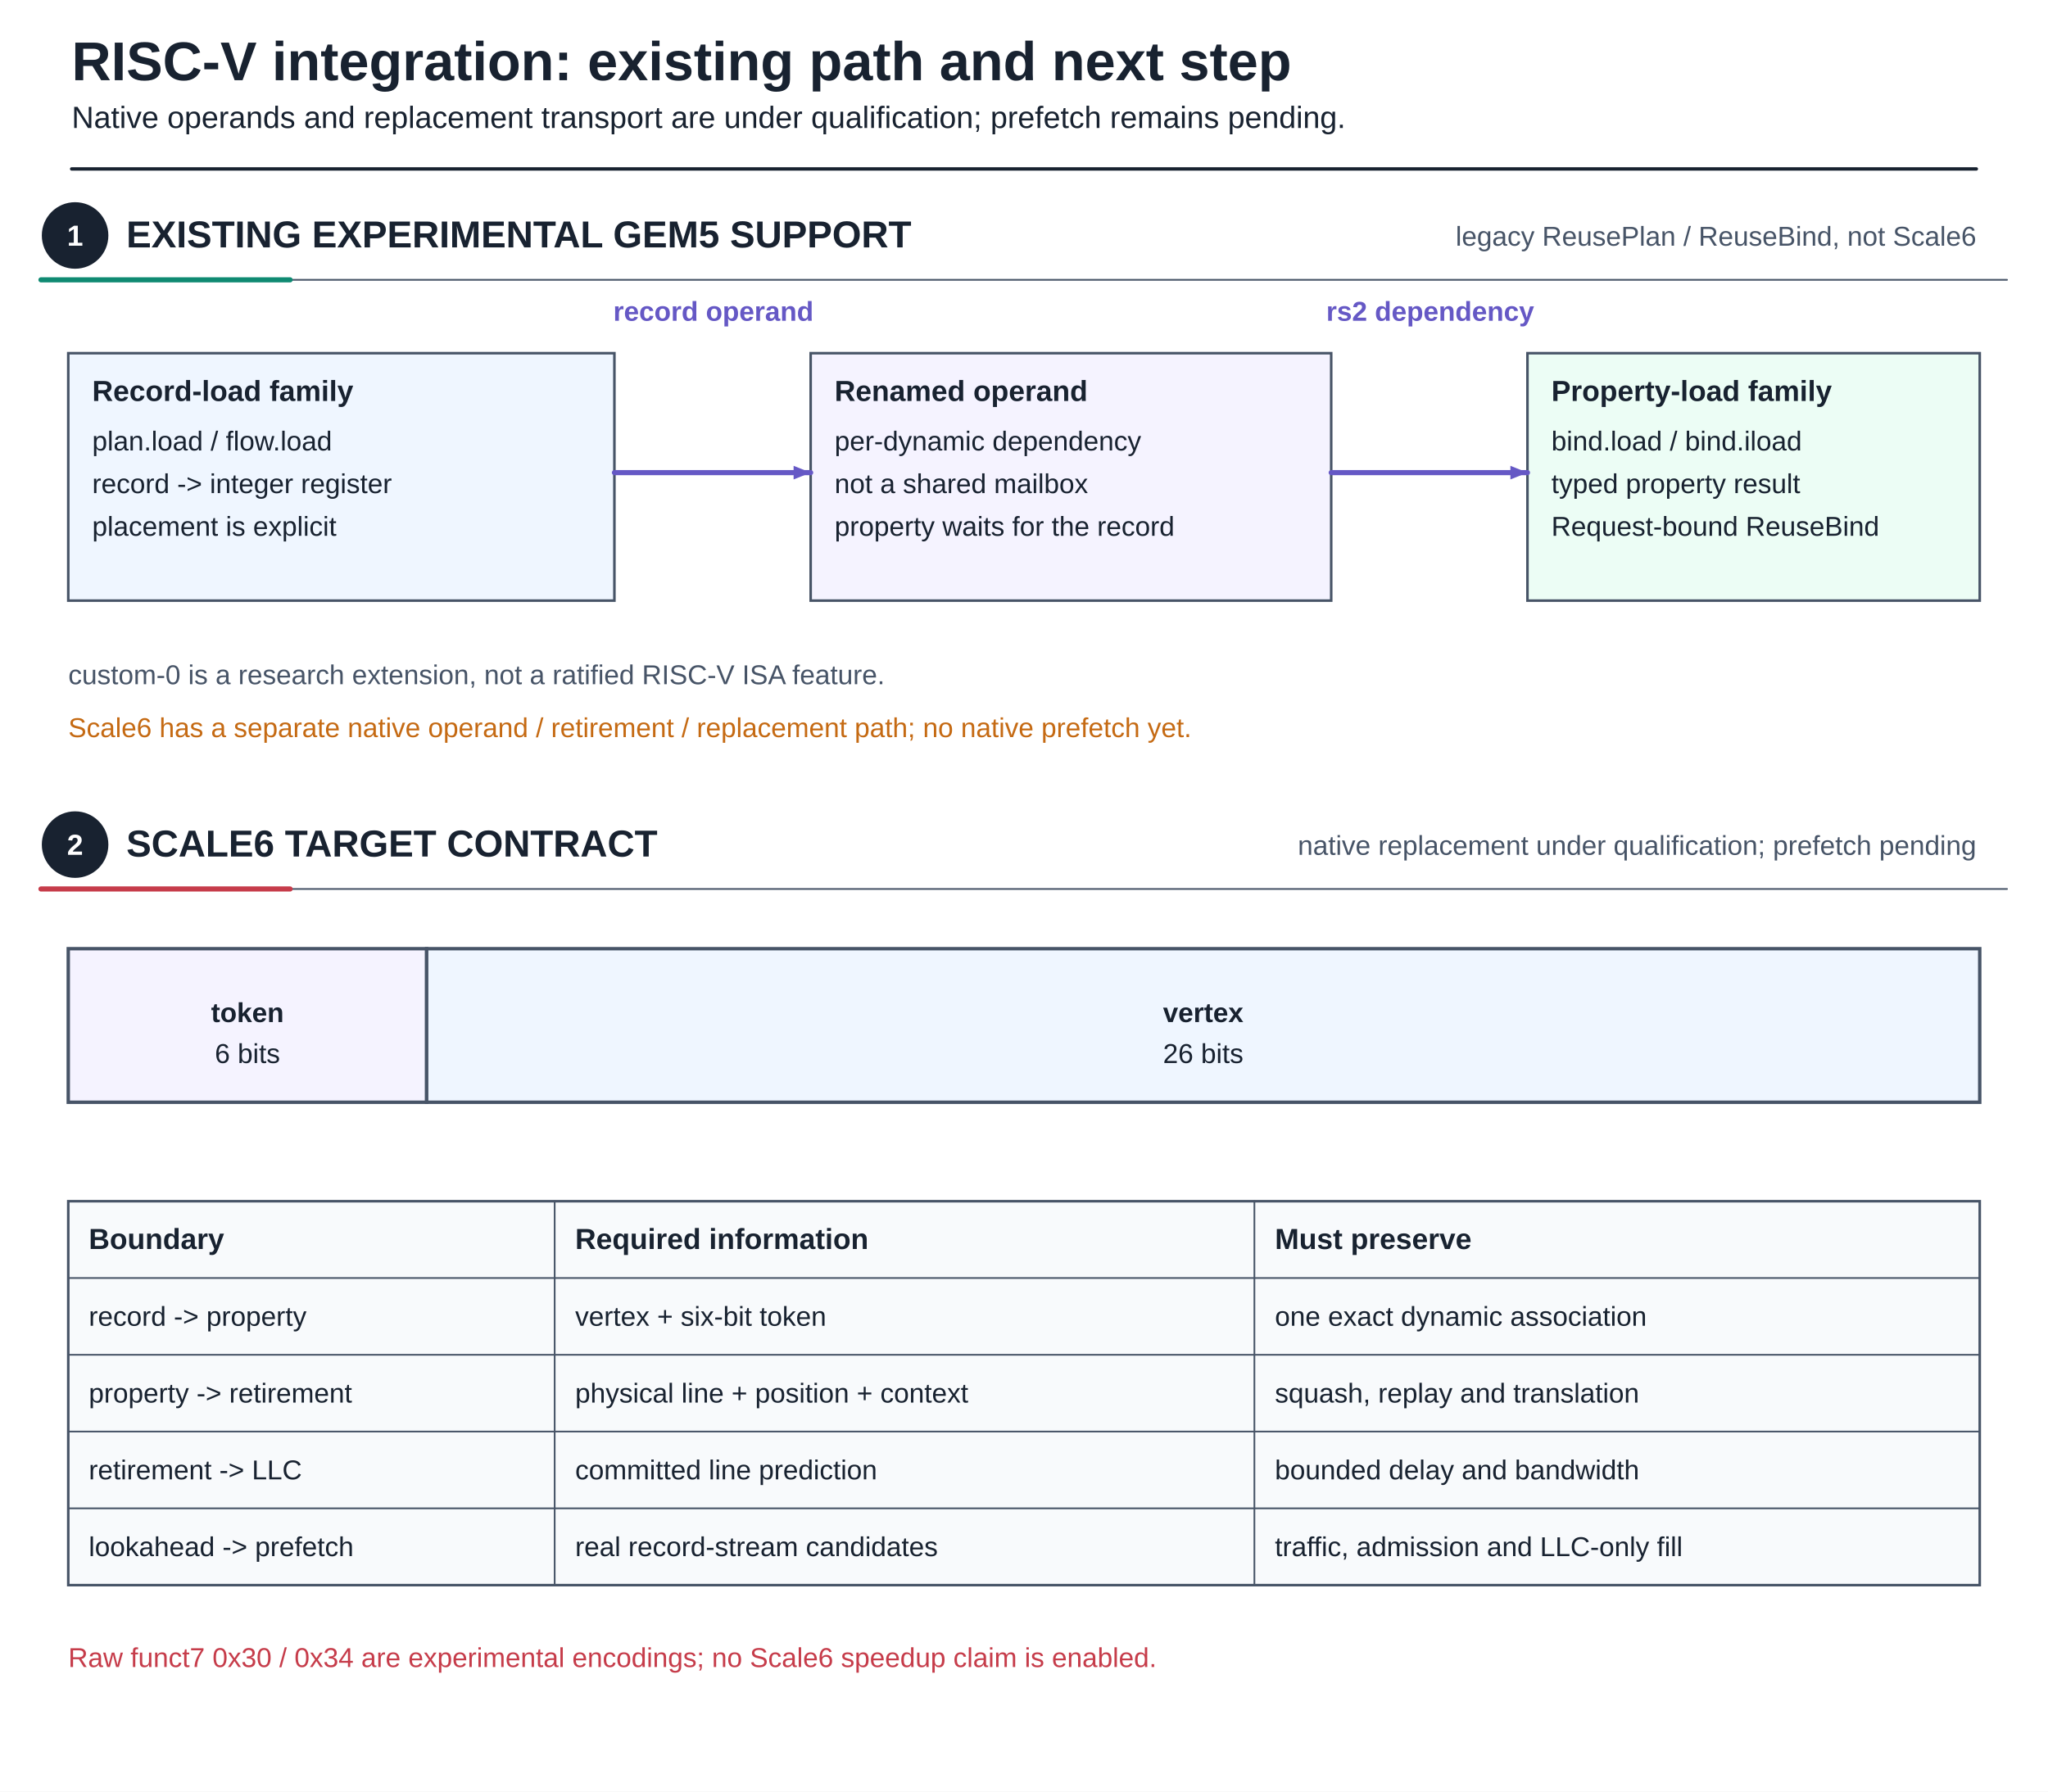
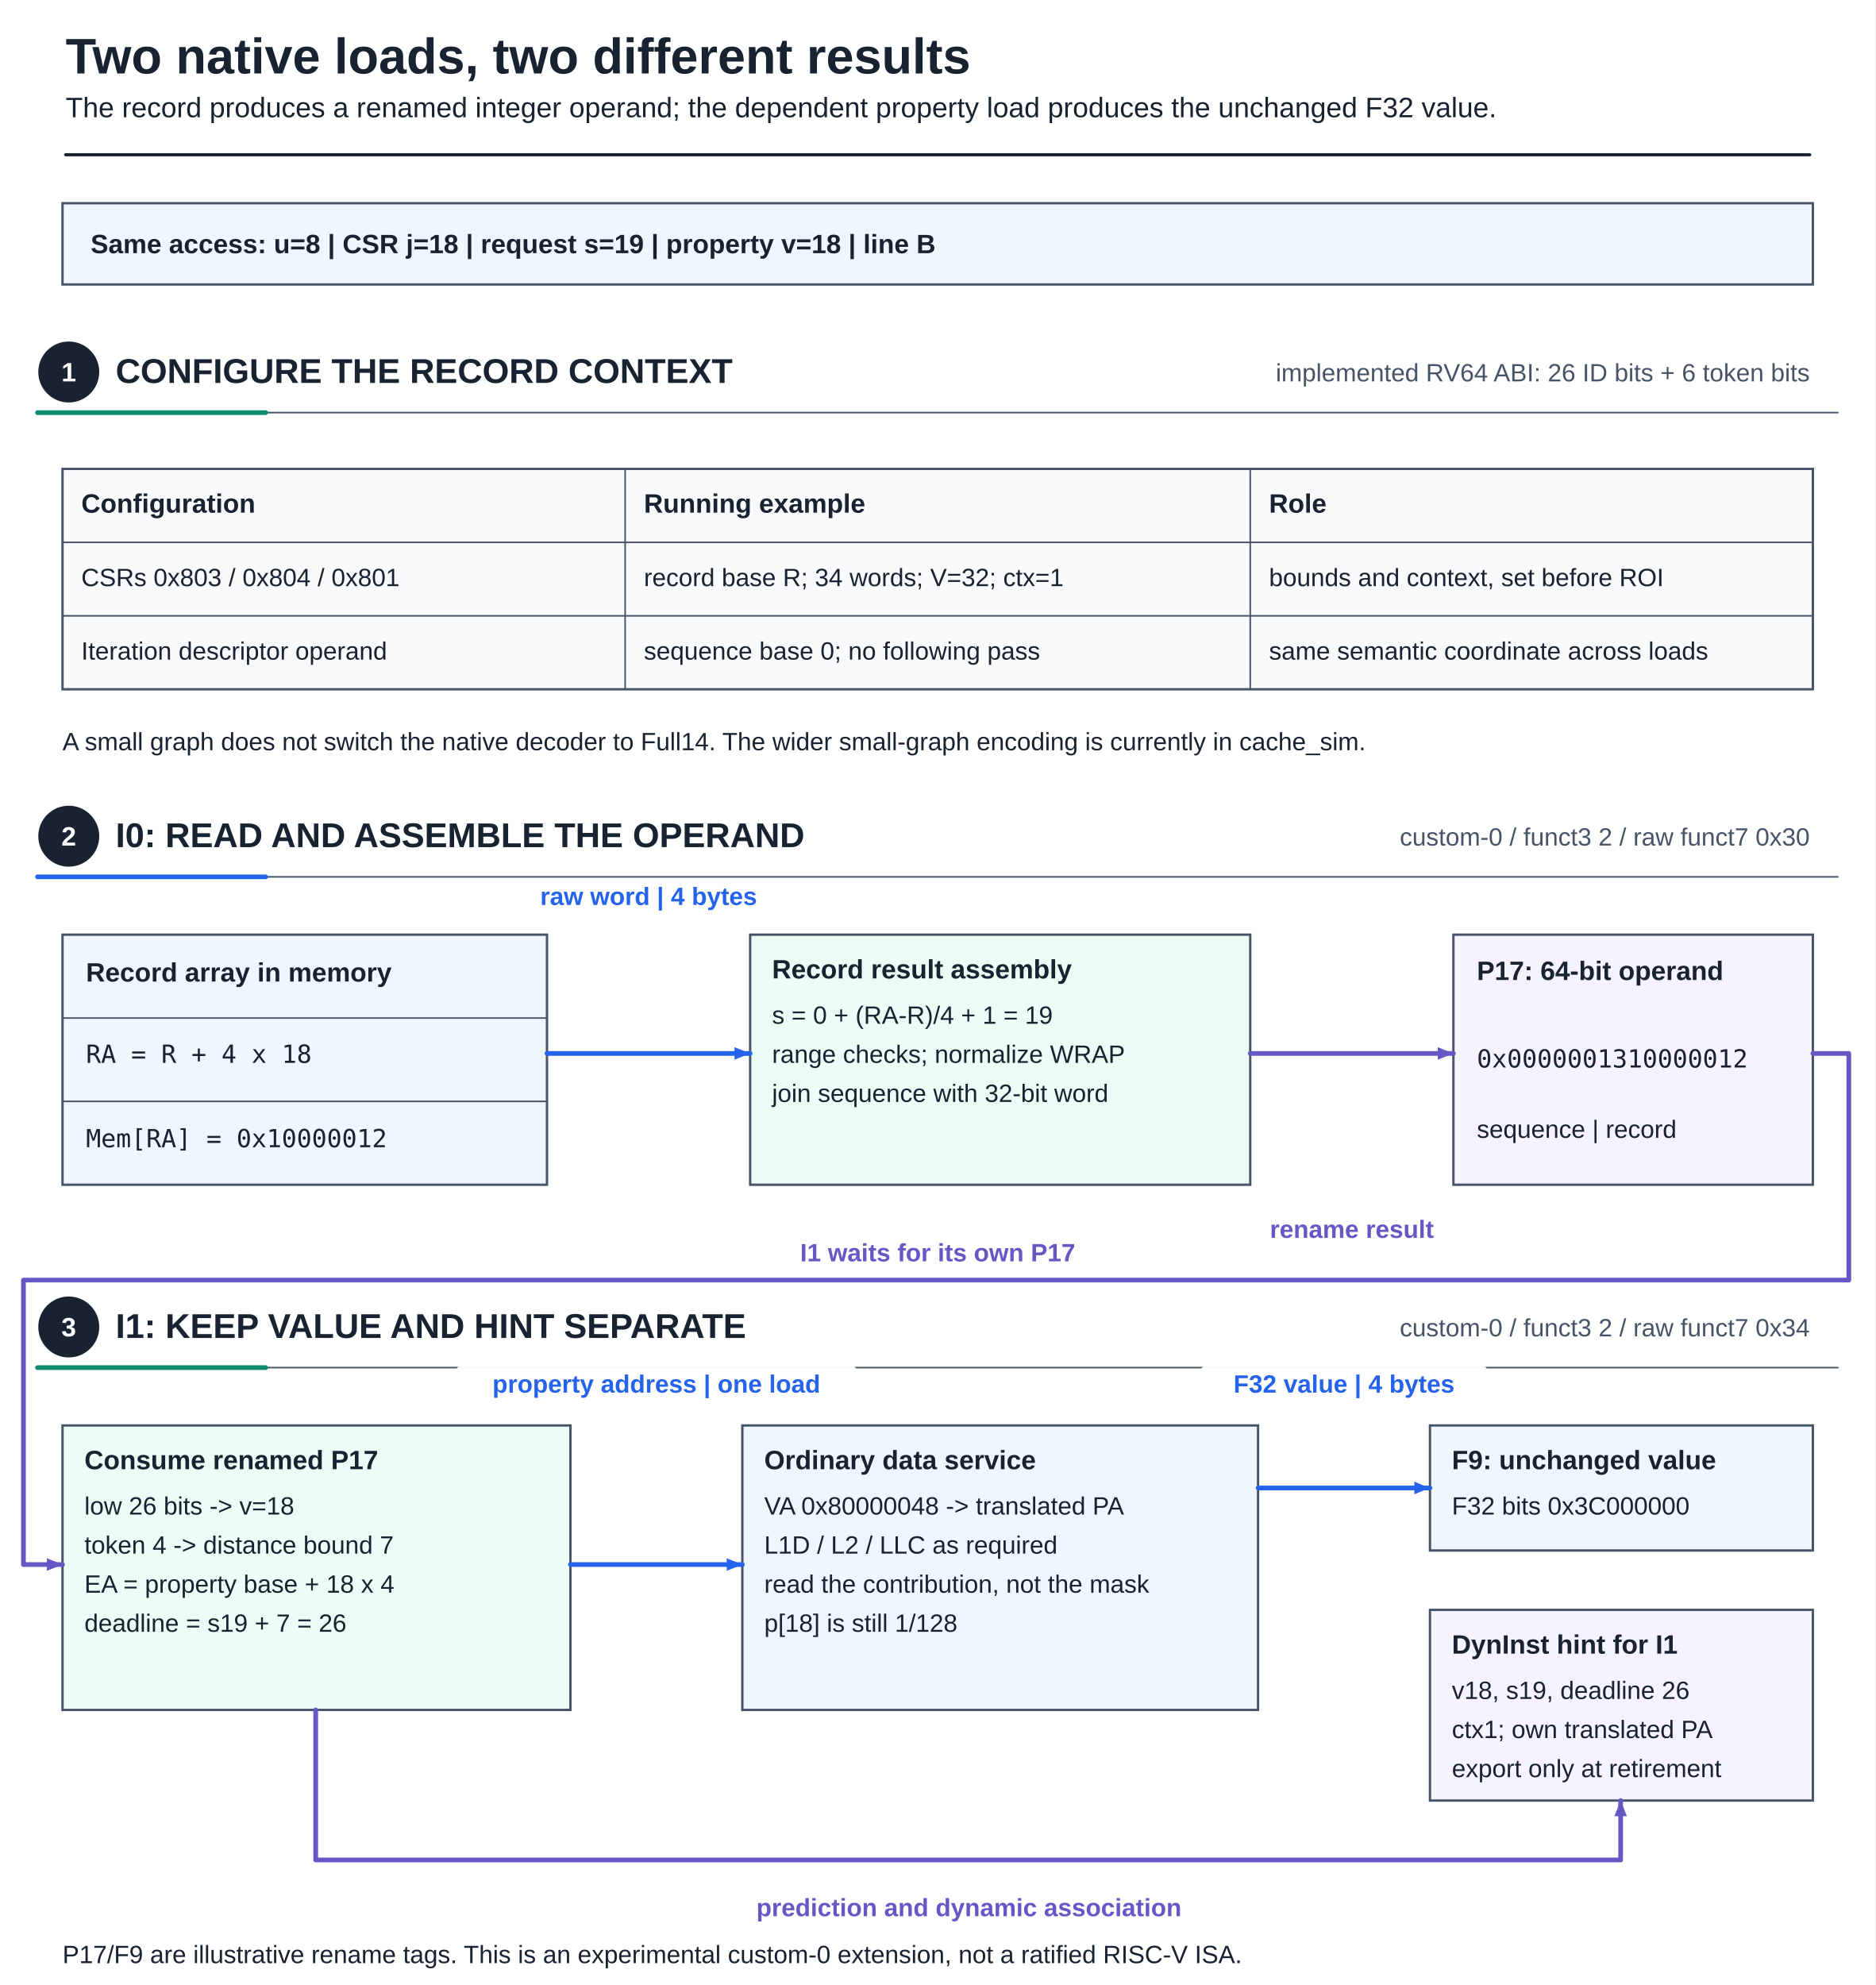
- <svg xmlns="http://www.w3.org/2000/svg" width="1200" height="1050" viewBox="0 0 1200 1050" role="img" aria-labelledby="title desc" fill="#182230" data-figure-schema="ecg-public/v1">
+ <svg xmlns="http://www.w3.org/2000/svg" width="1200" height="1270" viewBox="0 0 1200 1270" role="img" aria-labelledby="title desc" fill="#182230" data-figure-schema="ecg-public/v1">
  <defs>
    <marker id="arrow-blue" viewBox="0 0 10 8" markerWidth="11" markerHeight="8" refX="10" refY="4" orient="auto" markerUnits="userSpaceOnUse">
      <path d="M0 0 L10 4 L0 8 Z" fill="#2563EB" />
    </marker>
    <marker id="arrow-green" viewBox="0 0 10 8" markerWidth="11" markerHeight="8" refX="10" refY="4" orient="auto" markerUnits="userSpaceOnUse">
      <path d="M0 0 L10 4 L0 8 Z" fill="#0F8A72" />
    </marker>
    <marker id="arrow-amber" viewBox="0 0 10 8" markerWidth="11" markerHeight="8" refX="10" refY="4" orient="auto" markerUnits="userSpaceOnUse">
      <path d="M0 0 L10 4 L0 8 Z" fill="#C56A13" />
    </marker>
    <marker id="arrow-red" viewBox="0 0 10 8" markerWidth="11" markerHeight="8" refX="10" refY="4" orient="auto" markerUnits="userSpaceOnUse">
      <path d="M0 0 L10 4 L0 8 Z" fill="#C63C4A" />
    </marker>
    <marker id="arrow-purple" viewBox="0 0 10 8" markerWidth="11" markerHeight="8" refX="10" refY="4" orient="auto" markerUnits="userSpaceOnUse">
      <path d="M0 0 L10 4 L0 8 Z" fill="#6558C5" />
    </marker>
    <marker id="arrow-gray" viewBox="0 0 10 8" markerWidth="11" markerHeight="8" refX="10" refY="4" orient="auto" markerUnits="userSpaceOnUse">
      <path d="M0 0 L10 4 L0 8 Z" fill="#98A2B3" />
    </marker>
    <marker id="arrow-ink" viewBox="0 0 10 8" markerWidth="11" markerHeight="8" refX="10" refY="4" orient="auto" markerUnits="userSpaceOnUse">
      <path d="M0 0 L10 4 L0 8 Z" fill="#182230" />
    </marker>
    <style>
      :root { color-scheme: light dark; }
      @media (prefers-color-scheme: dark) {
        [fill="#FFFFFF"]{fill:#111827}[stroke="#FFFFFF"]{stroke:#111827}
        [fill="#F8FAFC"]{fill:#172033}[stroke="#F8FAFC"]{stroke:#172033}
        [fill="#EFF6FF"]{fill:#172554}[stroke="#EFF6FF"]{stroke:#172554}
        [fill="#ECFDF5"]{fill:#073B34}[stroke="#ECFDF5"]{stroke:#073B34}
        [fill="#FFF7ED"]{fill:#422A12}[stroke="#FFF7ED"]{stroke:#422A12}
        [fill="#FFF1F2"]{fill:#421B22}[stroke="#FFF1F2"]{stroke:#421B22}
        [fill="#F5F3FF"]{fill:#292349}[stroke="#F5F3FF"]{stroke:#292349}
        [fill="#182230"]{fill:#F8FAFC}[stroke="#182230"]{stroke:#F8FAFC}
        [fill="#475467"]{fill:#94A3B8}[stroke="#475467"]{stroke:#94A3B8}
        [fill="#98A2B3"]{fill:#A8B0BF}[stroke="#98A2B3"]{stroke:#A8B0BF}
        [fill="#2563EB"]{fill:#7FB0FF}[stroke="#2563EB"]{stroke:#7FB0FF}
        [fill="#0F8A72"]{fill:#5ED0B0}[stroke="#0F8A72"]{stroke:#5ED0B0}
        [fill="#C56A13"]{fill:#F0B36A}[stroke="#C56A13"]{stroke:#F0B36A}
        [fill="#6558C5"]{fill:#ADA4FF}[stroke="#6558C5"]{stroke:#ADA4FF}
        [fill="#C63C4A"]{fill:#F48B98}[stroke="#C63C4A"]{stroke:#F48B98}
      }
      .sans{font-family:"Liberation Sans","DejaVu Sans",Arial,sans-serif}
      .mono{font-family:"DejaVu Sans Mono","Liberation Mono",Consolas,monospace}
      .title{font-size:32px;font-weight:700}
      .subtitle{font-size:18px}
      .heading{font-size:22px;font-weight:700}
      .label{font-size:17px;font-weight:700}
      .body{font-size:16px}
</style>
  </defs>
-   <rect x="0" y="0" width="1200" height="1050" fill="#FFFFFF" />
-   <text x="42" y="47" text-anchor="start" class="sans title" fill="#182230" font-weight="700">RISC-V integration: existing path and next step</text>
-   <text x="42" y="75" text-anchor="start" class="sans subtitle" fill="#182230">Native operands and replacement transport are under qualification; prefetch remains pending.</text>
+   <rect x="0" y="0" width="1200" height="1270" fill="#FFFFFF" />
+   <text x="42" y="47" text-anchor="start" class="sans title" fill="#182230" font-weight="700">Two native loads, two different results</text>
+   <text x="42" y="75" text-anchor="start" class="sans subtitle" fill="#182230">The record produces a renamed integer operand; the dependent property load produces the unchanged F32 value.</text>
  <line x1="42" y1="99" x2="1158" y2="99" stroke="#182230" stroke-width="2" stroke-linecap="round" vector-effect="non-scaling-stroke" />
-   <circle cx="44" cy="138" r="19" fill="#182230" stroke="#182230" stroke-width="1" />
-   <text x="44" y="144" text-anchor="middle" class="sans label" fill="#FFFFFF" font-weight="700">1</text>
-   <text x="74" y="145" text-anchor="start" class="sans heading" fill="#182230" font-weight="700">EXISTING EXPERIMENTAL GEM5 SUPPORT</text>
-   <text x="1158" y="144" text-anchor="end" class="sans body" fill="#475467">legacy ReusePlan / ReuseBind, not Scale6</text>
-   <line x1="24" y1="164" x2="1176" y2="164" stroke="#475467" stroke-width="1" stroke-linecap="round" vector-effect="non-scaling-stroke" />
-   <line x1="24" y1="164" x2="170" y2="164" stroke="#0F8A72" stroke-width="3" stroke-linecap="round" vector-effect="non-scaling-stroke" />
-   <rect x="40" y="207" width="320" height="145" rx="0" fill="#EFF6FF" stroke="#475467" stroke-width="1.5" data-shape="rect" data-x="40" data-y="207" data-width="320" data-height="145" />
-   <text x="54" y="235" text-anchor="start" class="sans label" fill="#182230" font-weight="700">Record-load family</text>
-   <text x="54" y="264" text-anchor="start" class="sans body" fill="#182230">plan.load / flow.load</text>
-   <text x="54" y="289" text-anchor="start" class="sans body" fill="#182230">record -&gt; integer register</text>
-   <text x="54" y="314" text-anchor="start" class="sans body" fill="#182230">placement is explicit</text>
-   <rect x="475" y="207" width="305" height="145" rx="0" fill="#F5F3FF" stroke="#475467" stroke-width="1.5" data-shape="rect" data-x="475" data-y="207" data-width="305" data-height="145" />
-   <text x="489" y="235" text-anchor="start" class="sans label" fill="#182230" font-weight="700">Renamed operand</text>
-   <text x="489" y="264" text-anchor="start" class="sans body" fill="#182230">per-dynamic dependency</text>
-   <text x="489" y="289" text-anchor="start" class="sans body" fill="#182230">not a shared mailbox</text>
-   <text x="489" y="314" text-anchor="start" class="sans body" fill="#182230">property waits for the record</text>
-   <rect x="895" y="207" width="265" height="145" rx="0" fill="#ECFDF5" stroke="#475467" stroke-width="1.5" data-shape="rect" data-x="895" data-y="207" data-width="265" data-height="145" />
-   <text x="909" y="235" text-anchor="start" class="sans label" fill="#182230" font-weight="700">Property-load family</text>
-   <text x="909" y="264" text-anchor="start" class="sans body" fill="#182230">bind.load / bind.iload</text>
-   <text x="909" y="289" text-anchor="start" class="sans body" fill="#182230">typed property result</text>
-   <text x="909" y="314" text-anchor="start" class="sans body" fill="#182230">Request-bound ReuseBind</text>
-   <path d="M360 277 L475 277" fill="none" stroke="#6558C5" stroke-width="3" stroke-linecap="round" stroke-linejoin="round" vector-effect="non-scaling-stroke" marker-end="url(#arrow-purple)" data-flow-kind="dependency" data-flow-underlay="false" data-flow-label="record operand" />
-   <rect x="349.16" y="171.00" width="137.68" height="22" rx="3" fill="#FFFFFF" fill-opacity="0.96" data-label-background="true" />
-   <text x="418" y="188" text-anchor="middle" class="sans body" fill="#6558C5" font-weight="700">record operand</text>
-   <path d="M780 277 L895 277" fill="none" stroke="#6558C5" stroke-width="3" stroke-linecap="round" stroke-linejoin="round" vector-effect="non-scaling-stroke" marker-end="url(#arrow-purple)" data-flow-kind="dependency" data-flow-underlay="false" data-flow-label="rs2 dependency" />
-   <rect x="769.16" y="171.00" width="137.68" height="22" rx="3" fill="#FFFFFF" fill-opacity="0.96" data-label-background="true" />
-   <text x="838" y="188" text-anchor="middle" class="sans body" fill="#6558C5" font-weight="700">rs2 dependency</text>
-   <text x="40" y="401" text-anchor="start" class="sans body" fill="#475467">custom-0 is a research extension, not a ratified RISC-V ISA feature.</text>
-   <text x="40" y="432" text-anchor="start" class="sans body" fill="#C56A13">Scale6 has a separate native operand / retirement / replacement path; no native prefetch yet.</text>
-   <circle cx="44" cy="495" r="19" fill="#182230" stroke="#182230" stroke-width="1" />
-   <text x="44" y="501" text-anchor="middle" class="sans label" fill="#FFFFFF" font-weight="700">2</text>
-   <text x="74" y="502" text-anchor="start" class="sans heading" fill="#182230" font-weight="700">SCALE6 TARGET CONTRACT</text>
-   <text x="1158" y="501" text-anchor="end" class="sans body" fill="#475467">native replacement under qualification; prefetch pending</text>
-   <line x1="24" y1="521" x2="1176" y2="521" stroke="#475467" stroke-width="1" stroke-linecap="round" vector-effect="non-scaling-stroke" />
-   <line x1="24" y1="521" x2="170" y2="521" stroke="#C63C4A" stroke-width="3" stroke-linecap="round" vector-effect="non-scaling-stroke" />
-   <rect x="40" y="556" width="210.0" height="90" rx="0" fill="#F5F3FF" stroke="#475467" stroke-width="2" data-shape="rect" data-x="40" data-y="556" data-width="210.0" data-height="90" />
-   <text x="145.0" y="599.0" text-anchor="middle" class="sans body" fill="#182230" font-weight="700">token</text>
-   <text x="145.0" y="623.0" text-anchor="middle" class="sans body" fill="#182230">6 bits</text>
-   <rect x="250.0" y="556" width="910.0" height="90" rx="0" fill="#EFF6FF" stroke="#475467" stroke-width="2" data-shape="rect" data-x="250.0" data-y="556" data-width="910.0" data-height="90" />
-   <text x="705.0" y="599.0" text-anchor="middle" class="sans body" fill="#182230" font-weight="700">vertex</text>
-   <text x="705.0" y="623.0" text-anchor="middle" class="sans body" fill="#182230">26 bits</text>
-   <rect x="40" y="704" width="1120" height="225" rx="0" fill="#F8FAFC" stroke="#475467" stroke-width="1.5" data-shape="rect" data-x="40" data-y="704" data-width="1120" data-height="225" />
-   <line x1="40" y1="749.0" x2="1160" y2="749.0" stroke="#475467" stroke-width="1" stroke-linecap="round" vector-effect="non-scaling-stroke" />
-   <line x1="40" y1="794.0" x2="1160" y2="794.0" stroke="#475467" stroke-width="1" stroke-linecap="round" vector-effect="non-scaling-stroke" />
-   <line x1="40" y1="839.0" x2="1160" y2="839.0" stroke="#475467" stroke-width="1" stroke-linecap="round" vector-effect="non-scaling-stroke" />
-   <line x1="40" y1="884.0" x2="1160" y2="884.0" stroke="#475467" stroke-width="1" stroke-linecap="round" vector-effect="non-scaling-stroke" />
-   <text x="52" y="732" text-anchor="start" class="sans label" fill="#182230" font-weight="700">Boundary</text>
-   <text x="52" y="777" text-anchor="start" class="sans body" fill="#182230">record -&gt; property</text>
-   <text x="52" y="822" text-anchor="start" class="sans body" fill="#182230">property -&gt; retirement</text>
-   <text x="52" y="867" text-anchor="start" class="sans body" fill="#182230">retirement -&gt; LLC</text>
-   <text x="52" y="912" text-anchor="start" class="sans body" fill="#182230">lookahead -&gt; prefetch</text>
-   <line x1="325" y1="704" x2="325" y2="929" stroke="#475467" stroke-width="1" stroke-linecap="round" vector-effect="non-scaling-stroke" />
-   <text x="337" y="732" text-anchor="start" class="sans label" fill="#182230" font-weight="700">Required information</text>
-   <text x="337" y="777" text-anchor="start" class="sans body" fill="#182230">vertex + six-bit token</text>
-   <text x="337" y="822" text-anchor="start" class="sans body" fill="#182230">physical line + position + context</text>
-   <text x="337" y="867" text-anchor="start" class="sans body" fill="#182230">committed line prediction</text>
-   <text x="337" y="912" text-anchor="start" class="sans body" fill="#182230">real record-stream candidates</text>
-   <line x1="735" y1="704" x2="735" y2="929" stroke="#475467" stroke-width="1" stroke-linecap="round" vector-effect="non-scaling-stroke" />
-   <text x="747" y="732" text-anchor="start" class="sans label" fill="#182230" font-weight="700">Must preserve</text>
-   <text x="747" y="777" text-anchor="start" class="sans body" fill="#182230">one exact dynamic association</text>
-   <text x="747" y="822" text-anchor="start" class="sans body" fill="#182230">squash, replay and translation</text>
-   <text x="747" y="867" text-anchor="start" class="sans body" fill="#182230">bounded delay and bandwidth</text>
-   <text x="747" y="912" text-anchor="start" class="sans body" fill="#182230">traffic, admission and LLC-only fill</text>
-   <text x="40" y="977" text-anchor="start" class="sans body" fill="#C63C4A">Raw funct7 0x30 / 0x34 are experimental encodings; no Scale6 speedup claim is enabled.</text>
+   <rect x="40" y="130" width="1120" height="52" rx="0" fill="#EFF6FF" stroke="#475467" stroke-width="1.5" data-shape="rect" data-x="40" data-y="130" data-width="1120" data-height="52" />
+   <text x="58" y="162" text-anchor="start" class="sans label" fill="#182230" font-weight="700">Same access: u=8 | CSR j=18 | request s=19 | property v=18 | line B</text>
+   <circle cx="44" cy="238" r="19" fill="#182230" stroke="#182230" stroke-width="1" />
+   <text x="44" y="244" text-anchor="middle" class="sans label" fill="#FFFFFF" font-weight="700">1</text>
+   <text x="74" y="245" text-anchor="start" class="sans heading" fill="#182230" font-weight="700">CONFIGURE THE RECORD CONTEXT</text>
+   <text x="1158" y="244" text-anchor="end" class="sans body" fill="#475467">implemented RV64 ABI: 26 ID bits + 6 token bits</text>
+   <line x1="24" y1="264" x2="1176" y2="264" stroke="#475467" stroke-width="1" stroke-linecap="round" vector-effect="non-scaling-stroke" />
+   <line x1="24" y1="264" x2="170" y2="264" stroke="#0F8A72" stroke-width="3" stroke-linecap="round" vector-effect="non-scaling-stroke" />
+   <rect x="40" y="300" width="1120" height="141" rx="0" fill="#F8FAFC" stroke="#475467" stroke-width="1.5" data-shape="rect" data-x="40" data-y="300" data-width="1120" data-height="141" />
+   <line x1="40" y1="347.0" x2="1160" y2="347.0" stroke="#475467" stroke-width="1" stroke-linecap="round" vector-effect="non-scaling-stroke" />
+   <line x1="40" y1="394.0" x2="1160" y2="394.0" stroke="#475467" stroke-width="1" stroke-linecap="round" vector-effect="non-scaling-stroke" />
+   <text x="52" y="328" text-anchor="start" class="sans label" fill="#182230" font-weight="700">Configuration</text>
+   <text x="52" y="375" text-anchor="start" class="sans body" fill="#182230">CSRs 0x803 / 0x804 / 0x801</text>
+   <text x="52" y="422" text-anchor="start" class="sans body" fill="#182230">Iteration descriptor operand</text>
+   <line x1="400" y1="300" x2="400" y2="441" stroke="#475467" stroke-width="1" stroke-linecap="round" vector-effect="non-scaling-stroke" />
+   <text x="412" y="328" text-anchor="start" class="sans label" fill="#182230" font-weight="700">Running example</text>
+   <text x="412" y="375" text-anchor="start" class="sans body" fill="#182230">record base R; 34 words; V=32; ctx=1</text>
+   <text x="412" y="422" text-anchor="start" class="sans body" fill="#182230">sequence base 0; no following pass</text>
+   <line x1="800" y1="300" x2="800" y2="441" stroke="#475467" stroke-width="1" stroke-linecap="round" vector-effect="non-scaling-stroke" />
+   <text x="812" y="328" text-anchor="start" class="sans label" fill="#182230" font-weight="700">Role</text>
+   <text x="812" y="375" text-anchor="start" class="sans body" fill="#182230">bounds and context, set before ROI</text>
+   <text x="812" y="422" text-anchor="start" class="sans body" fill="#182230">same semantic coordinate across loads</text>
+   <text x="40" y="480" text-anchor="start" class="sans body" fill="#182230">A small graph does not switch the native decoder to Full14. The wider small-graph encoding is currently in cache_sim.</text>
+   <circle cx="44" cy="535" r="19" fill="#182230" stroke="#182230" stroke-width="1" />
+   <text x="44" y="541" text-anchor="middle" class="sans label" fill="#FFFFFF" font-weight="700">2</text>
+   <text x="74" y="542" text-anchor="start" class="sans heading" fill="#182230" font-weight="700">I0: READ AND ASSEMBLE THE OPERAND</text>
+   <text x="1158" y="541" text-anchor="end" class="sans body" fill="#475467">custom-0 / funct3 2 / raw funct7 0x30</text>
+   <line x1="24" y1="561" x2="1176" y2="561" stroke="#475467" stroke-width="1" stroke-linecap="round" vector-effect="non-scaling-stroke" />
+   <line x1="24" y1="561" x2="170" y2="561" stroke="#2563EB" stroke-width="3" stroke-linecap="round" vector-effect="non-scaling-stroke" />
+   <rect x="40" y="598" width="310" height="160" rx="0" fill="#EFF6FF" stroke="#475467" stroke-width="1.5" data-shape="rect" data-x="40" data-y="598" data-width="310" data-height="160" />
+   <line x1="40" y1="651.333" x2="350" y2="651.333" stroke="#475467" stroke-width="1" stroke-linecap="round" vector-effect="non-scaling-stroke" />
+   <line x1="40" y1="704.667" x2="350" y2="704.667" stroke="#475467" stroke-width="1" stroke-linecap="round" vector-effect="non-scaling-stroke" />
+   <text x="55" y="628" text-anchor="start" class="sans label" fill="#182230" font-weight="700">Record array in memory</text>
+   <text x="55" y="680" text-anchor="start" class="mono body" fill="#182230">RA = R + 4 x 18</text>
+   <text x="55" y="734" text-anchor="start" class="mono body" fill="#182230">Mem[RA] = 0x10000012</text>
+   <rect x="480" y="598" width="320" height="160" rx="0" fill="#ECFDF5" stroke="#475467" stroke-width="1.5" data-shape="rect" data-x="480" data-y="598" data-width="320" data-height="160" />
+   <text x="494" y="626" text-anchor="start" class="sans label" fill="#182230" font-weight="700">Record result assembly</text>
+   <text x="494" y="655" text-anchor="start" class="sans body" fill="#182230">s = 0 + (RA-R)/4 + 1 = 19</text>
+   <text x="494" y="680" text-anchor="start" class="sans body" fill="#182230">range checks; normalize WRAP</text>
+   <text x="494" y="705" text-anchor="start" class="sans body" fill="#182230">join sequence with 32-bit word</text>
+   <rect x="930" y="598" width="230" height="160" rx="0" fill="#F5F3FF" stroke="#475467" stroke-width="1.5" data-shape="rect" data-x="930" data-y="598" data-width="230" data-height="160" />
+   <text x="945" y="627" text-anchor="start" class="sans label" fill="#182230" font-weight="700">P17: 64-bit operand</text>
+   <text x="945" y="683" text-anchor="start" class="mono body" fill="#182230">0x0000001310000012</text>
+   <text x="945" y="728" text-anchor="start" class="sans body" fill="#182230">sequence | record</text>
+   <path d="M350 674 L480 674" fill="none" stroke="#2563EB" stroke-width="3" stroke-linecap="round" stroke-linejoin="round" vector-effect="non-scaling-stroke" marker-end="url(#arrow-blue)" data-flow-kind="transfer" data-flow-underlay="false" data-flow-label="raw word" data-flow-cadence="4 bytes" />
+   <rect x="327.92" y="562.00" width="174.16" height="22" rx="3" fill="#FFFFFF" fill-opacity="0.96" data-label-background="true" />
+   <text x="415" y="579" text-anchor="middle" class="sans body" fill="#2563EB" font-weight="700">raw word | 4 bytes</text>
+   <path d="M800 674 L930 674" fill="none" stroke="#6558C5" stroke-width="3" stroke-linecap="round" stroke-linejoin="round" vector-effect="non-scaling-stroke" marker-end="url(#arrow-purple)" data-flow-kind="dependency" data-flow-underlay="false" data-flow-label="rename result" />
+   <rect x="800.72" y="775.00" width="128.56" height="22" rx="3" fill="#FFFFFF" fill-opacity="0.96" data-label-background="true" />
+   <text x="865" y="792" text-anchor="middle" class="sans body" fill="#6558C5" font-weight="700">rename result</text>
+   <circle cx="44" cy="849" r="19" fill="#182230" stroke="#182230" stroke-width="1" />
+   <text x="44" y="855" text-anchor="middle" class="sans label" fill="#FFFFFF" font-weight="700">3</text>
+   <text x="74" y="856" text-anchor="start" class="sans heading" fill="#182230" font-weight="700">I1: KEEP VALUE AND HINT SEPARATE</text>
+   <text x="1158" y="855" text-anchor="end" class="sans body" fill="#475467">custom-0 / funct3 2 / raw funct7 0x34</text>
+   <line x1="24" y1="875" x2="1176" y2="875" stroke="#475467" stroke-width="1" stroke-linecap="round" vector-effect="non-scaling-stroke" />
+   <line x1="24" y1="875" x2="170" y2="875" stroke="#0F8A72" stroke-width="3" stroke-linecap="round" vector-effect="non-scaling-stroke" />
+   <rect x="40" y="912" width="325" height="182" rx="0" fill="#ECFDF5" stroke="#475467" stroke-width="1.5" data-shape="rect" data-x="40" data-y="912" data-width="325" data-height="182" />
+   <text x="54" y="940" text-anchor="start" class="sans label" fill="#182230" font-weight="700">Consume renamed P17</text>
+   <text x="54" y="969" text-anchor="start" class="sans body" fill="#182230">low 26 bits -&gt; v=18</text>
+   <text x="54" y="994" text-anchor="start" class="sans body" fill="#182230">token 4 -&gt; distance bound 7</text>
+   <text x="54" y="1019" text-anchor="start" class="sans body" fill="#182230">EA = property base + 18 x 4</text>
+   <text x="54" y="1044" text-anchor="start" class="sans body" fill="#182230">deadline = s19 + 7 = 26</text>
+   <rect x="475" y="912" width="330" height="182" rx="0" fill="#EFF6FF" stroke="#475467" stroke-width="1.5" data-shape="rect" data-x="475" data-y="912" data-width="330" data-height="182" />
+   <text x="489" y="940" text-anchor="start" class="sans label" fill="#182230" font-weight="700">Ordinary data service</text>
+   <text x="489" y="969" text-anchor="start" class="sans body" fill="#182230">VA 0x80000048 -&gt; translated PA</text>
+   <text x="489" y="994" text-anchor="start" class="sans body" fill="#182230">L1D / L2 / LLC as required</text>
+   <text x="489" y="1019" text-anchor="start" class="sans body" fill="#182230">read the contribution, not the mask</text>
+   <text x="489" y="1044" text-anchor="start" class="sans body" fill="#182230">p[18] is still 1/128</text>
+   <rect x="915" y="912" width="245" height="80" rx="0" fill="#EFF6FF" stroke="#475467" stroke-width="1.5" data-shape="rect" data-x="915" data-y="912" data-width="245" data-height="80" />
+   <text x="929" y="940" text-anchor="start" class="sans label" fill="#182230" font-weight="700">F9: unchanged value</text>
+   <text x="929" y="969" text-anchor="start" class="sans body" fill="#182230">F32 bits 0x3C000000</text>
+   <rect x="915" y="1030" width="245" height="122" rx="0" fill="#F5F3FF" stroke="#475467" stroke-width="1.5" data-shape="rect" data-x="915" data-y="1030" data-width="245" data-height="122" />
+   <text x="929" y="1058" text-anchor="start" class="sans label" fill="#182230" font-weight="700">DynInst hint for I1</text>
+   <text x="929" y="1087" text-anchor="start" class="sans body" fill="#182230">v18, s19, deadline 26</text>
+   <text x="929" y="1112" text-anchor="start" class="sans body" fill="#182230">ctx1; own translated PA</text>
+   <text x="929" y="1137" text-anchor="start" class="sans body" fill="#182230">export only at retirement</text>
+   <path d="M1160 674 L1183 674 L1183 819 L15 819 L15 1001 L40 1001" fill="none" stroke="#6558C5" stroke-width="3" stroke-linecap="round" stroke-linejoin="round" vector-effect="non-scaling-stroke" marker-end="url(#arrow-purple)" data-flow-kind="dependency" data-flow-underlay="false" data-flow-label="I1 waits for its own P17" />
+   <rect x="485.56" y="790.00" width="228.88" height="22" rx="3" fill="#FFFFFF" fill-opacity="0.96" data-label-background="true" />
+   <text x="600" y="807" text-anchor="middle" class="sans body" fill="#6558C5" font-weight="700">I1 waits for its own P17</text>
+   <path d="M365 1001 L475 1001" fill="none" stroke="#2563EB" stroke-width="3" stroke-linecap="round" stroke-linejoin="round" vector-effect="non-scaling-stroke" marker-end="url(#arrow-blue)" data-flow-kind="transfer" data-flow-underlay="false" data-flow-label="property address" data-flow-cadence="one load" />
+   <rect x="291.88" y="874.00" width="256.24" height="22" rx="3" fill="#FFFFFF" fill-opacity="0.96" data-label-background="true" />
+   <text x="420" y="891" text-anchor="middle" class="sans body" fill="#2563EB" font-weight="700">property address | one load</text>
+   <path d="M805 952 L915 952" fill="none" stroke="#2563EB" stroke-width="3" stroke-linecap="round" stroke-linejoin="round" vector-effect="non-scaling-stroke" marker-end="url(#arrow-blue)" data-flow-kind="transfer" data-flow-underlay="false" data-flow-label="F32 value" data-flow-cadence="4 bytes" />
+   <rect x="768.36" y="874.00" width="183.28" height="22" rx="3" fill="#FFFFFF" fill-opacity="0.96" data-label-background="true" />
+   <text x="860" y="891" text-anchor="middle" class="sans body" fill="#2563EB" font-weight="700">F32 value | 4 bytes</text>
+   <path d="M202 1094 L202 1190 L1037 1190 L1037 1152" fill="none" stroke="#6558C5" stroke-width="3" stroke-linecap="round" stroke-linejoin="round" vector-effect="non-scaling-stroke" marker-end="url(#arrow-purple)" data-flow-kind="dependency" data-flow-underlay="false" data-flow-label="prediction and dynamic association" />
+   <rect x="459.96" y="1209.00" width="320.08" height="22" rx="3" fill="#FFFFFF" fill-opacity="0.96" data-label-background="true" />
+   <text x="620" y="1226" text-anchor="middle" class="sans body" fill="#6558C5" font-weight="700">prediction and dynamic association</text>
+   <text x="40" y="1256" text-anchor="start" class="sans body" fill="#182230">P17/F9 are illustrative rename tags. This is an experimental custom-0 extension, not a ratified RISC-V ISA.</text>
</svg>
